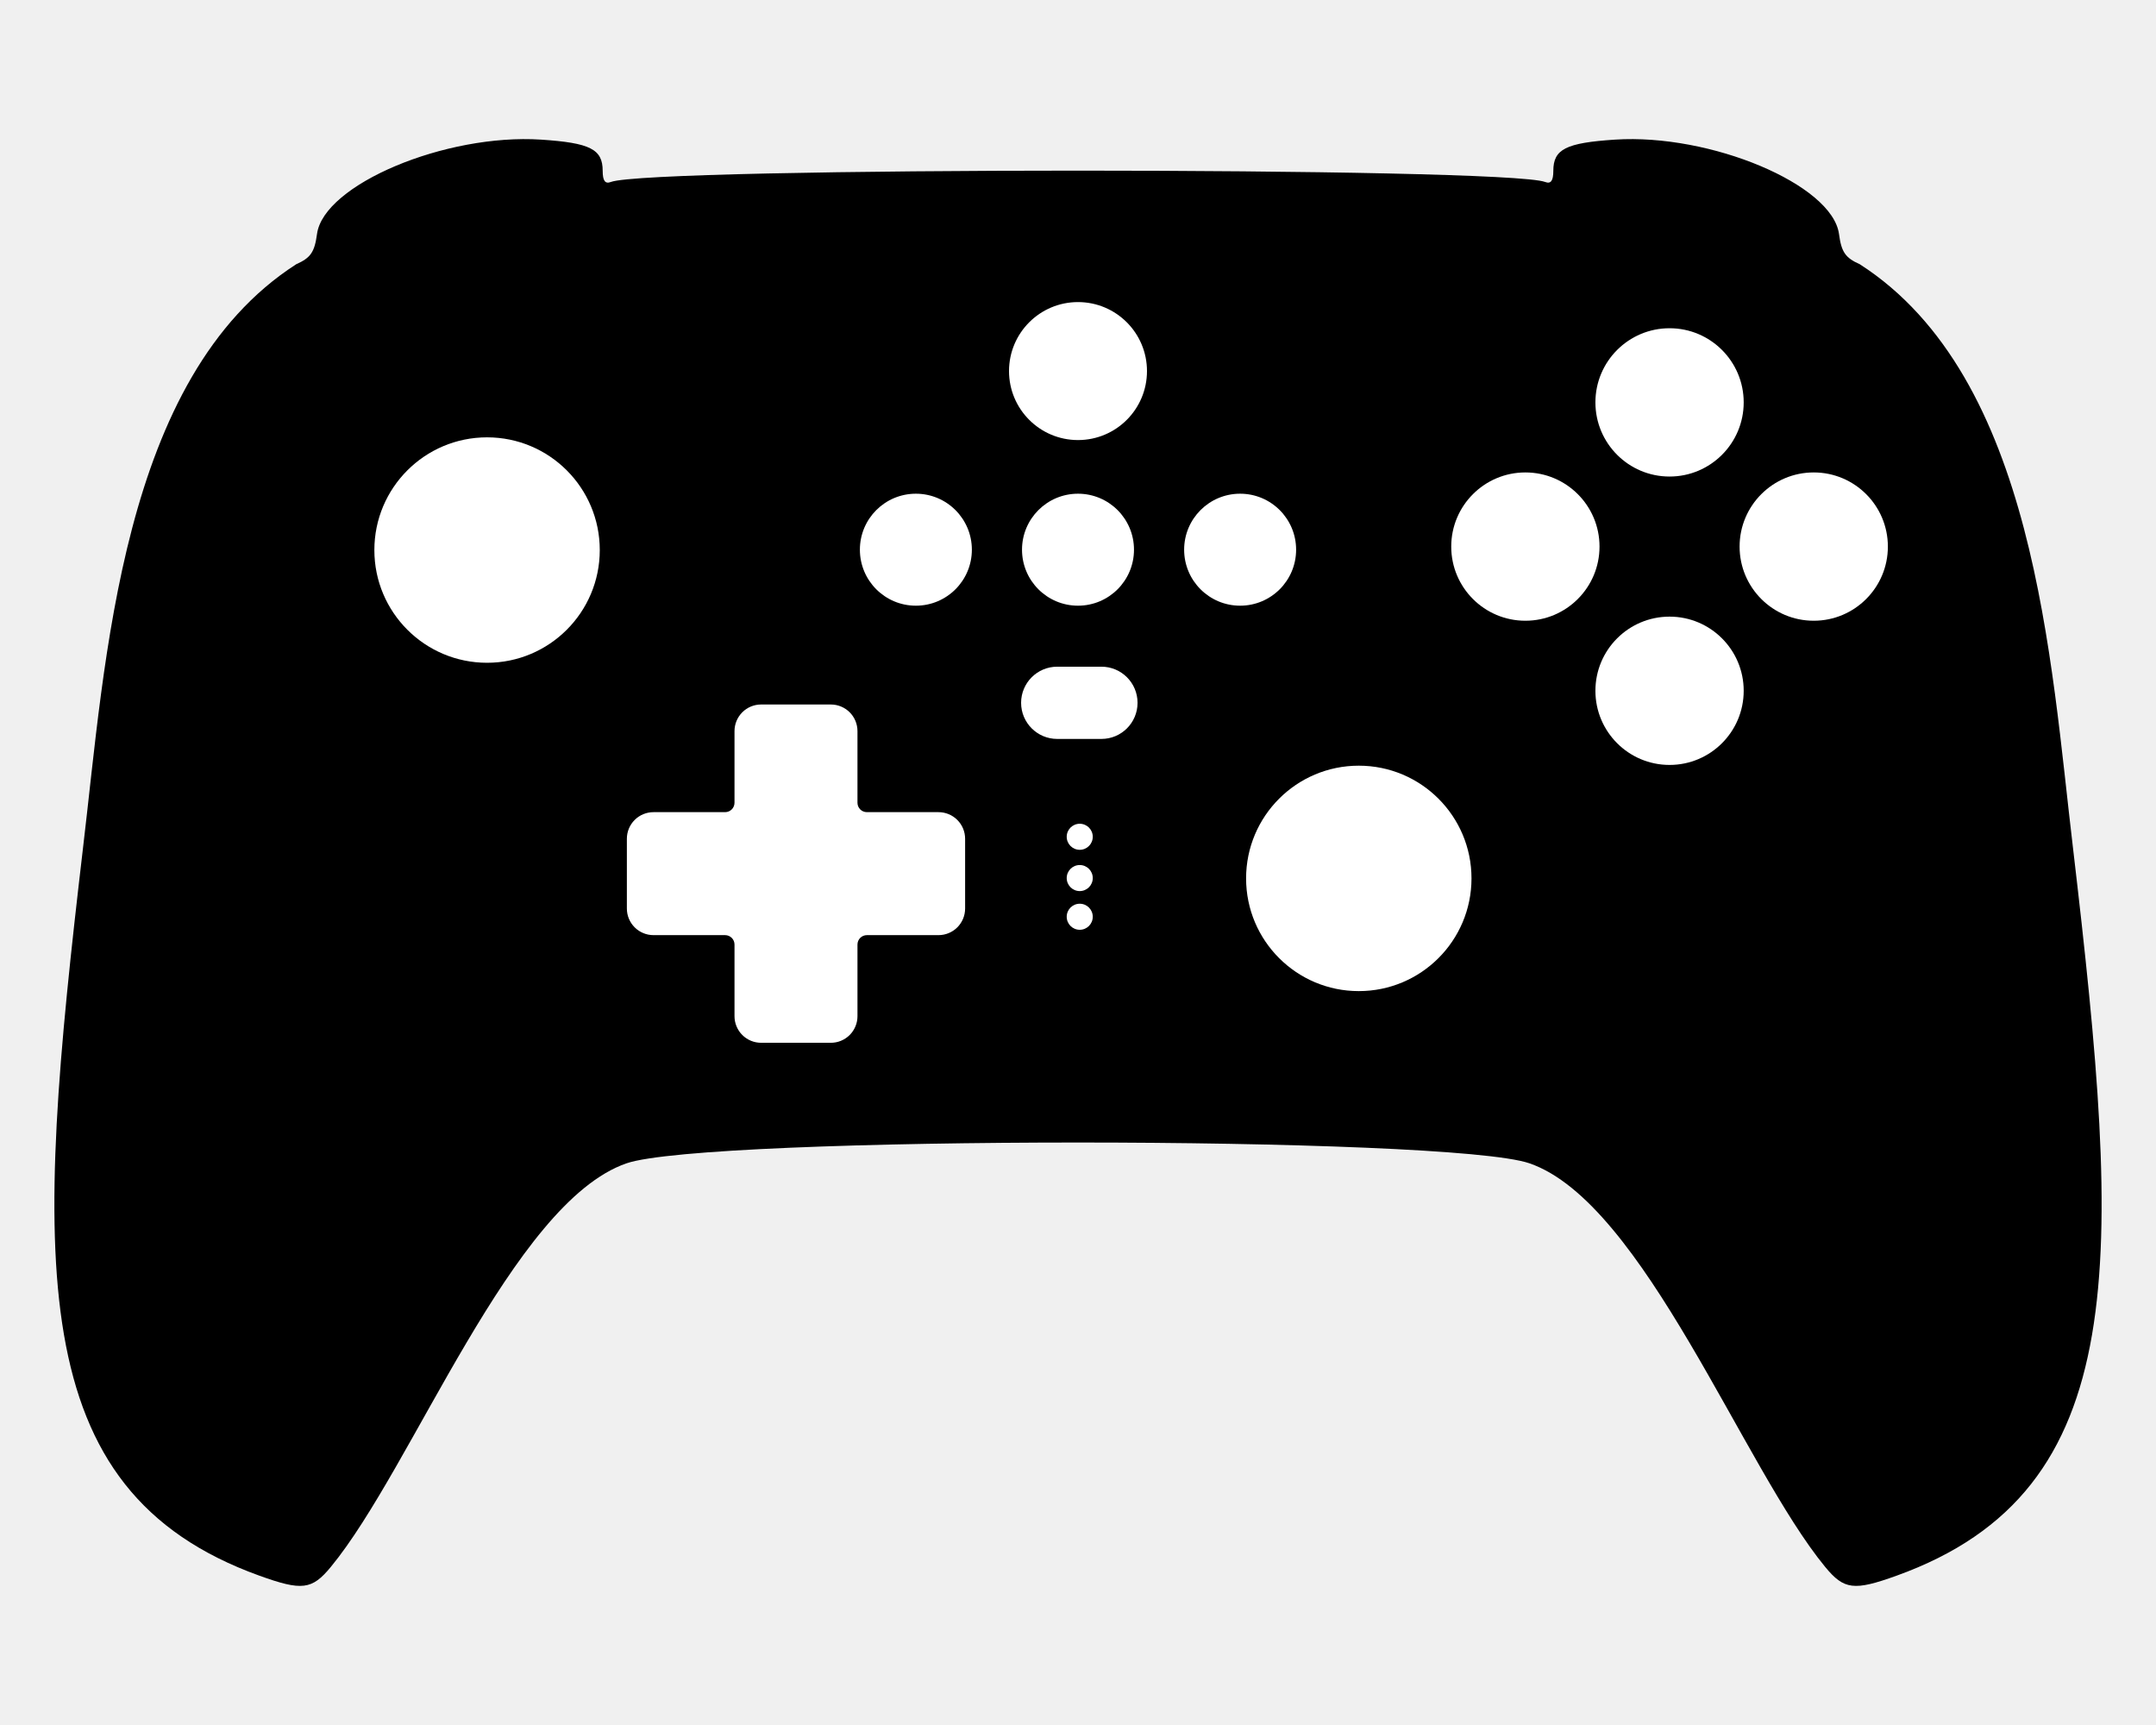
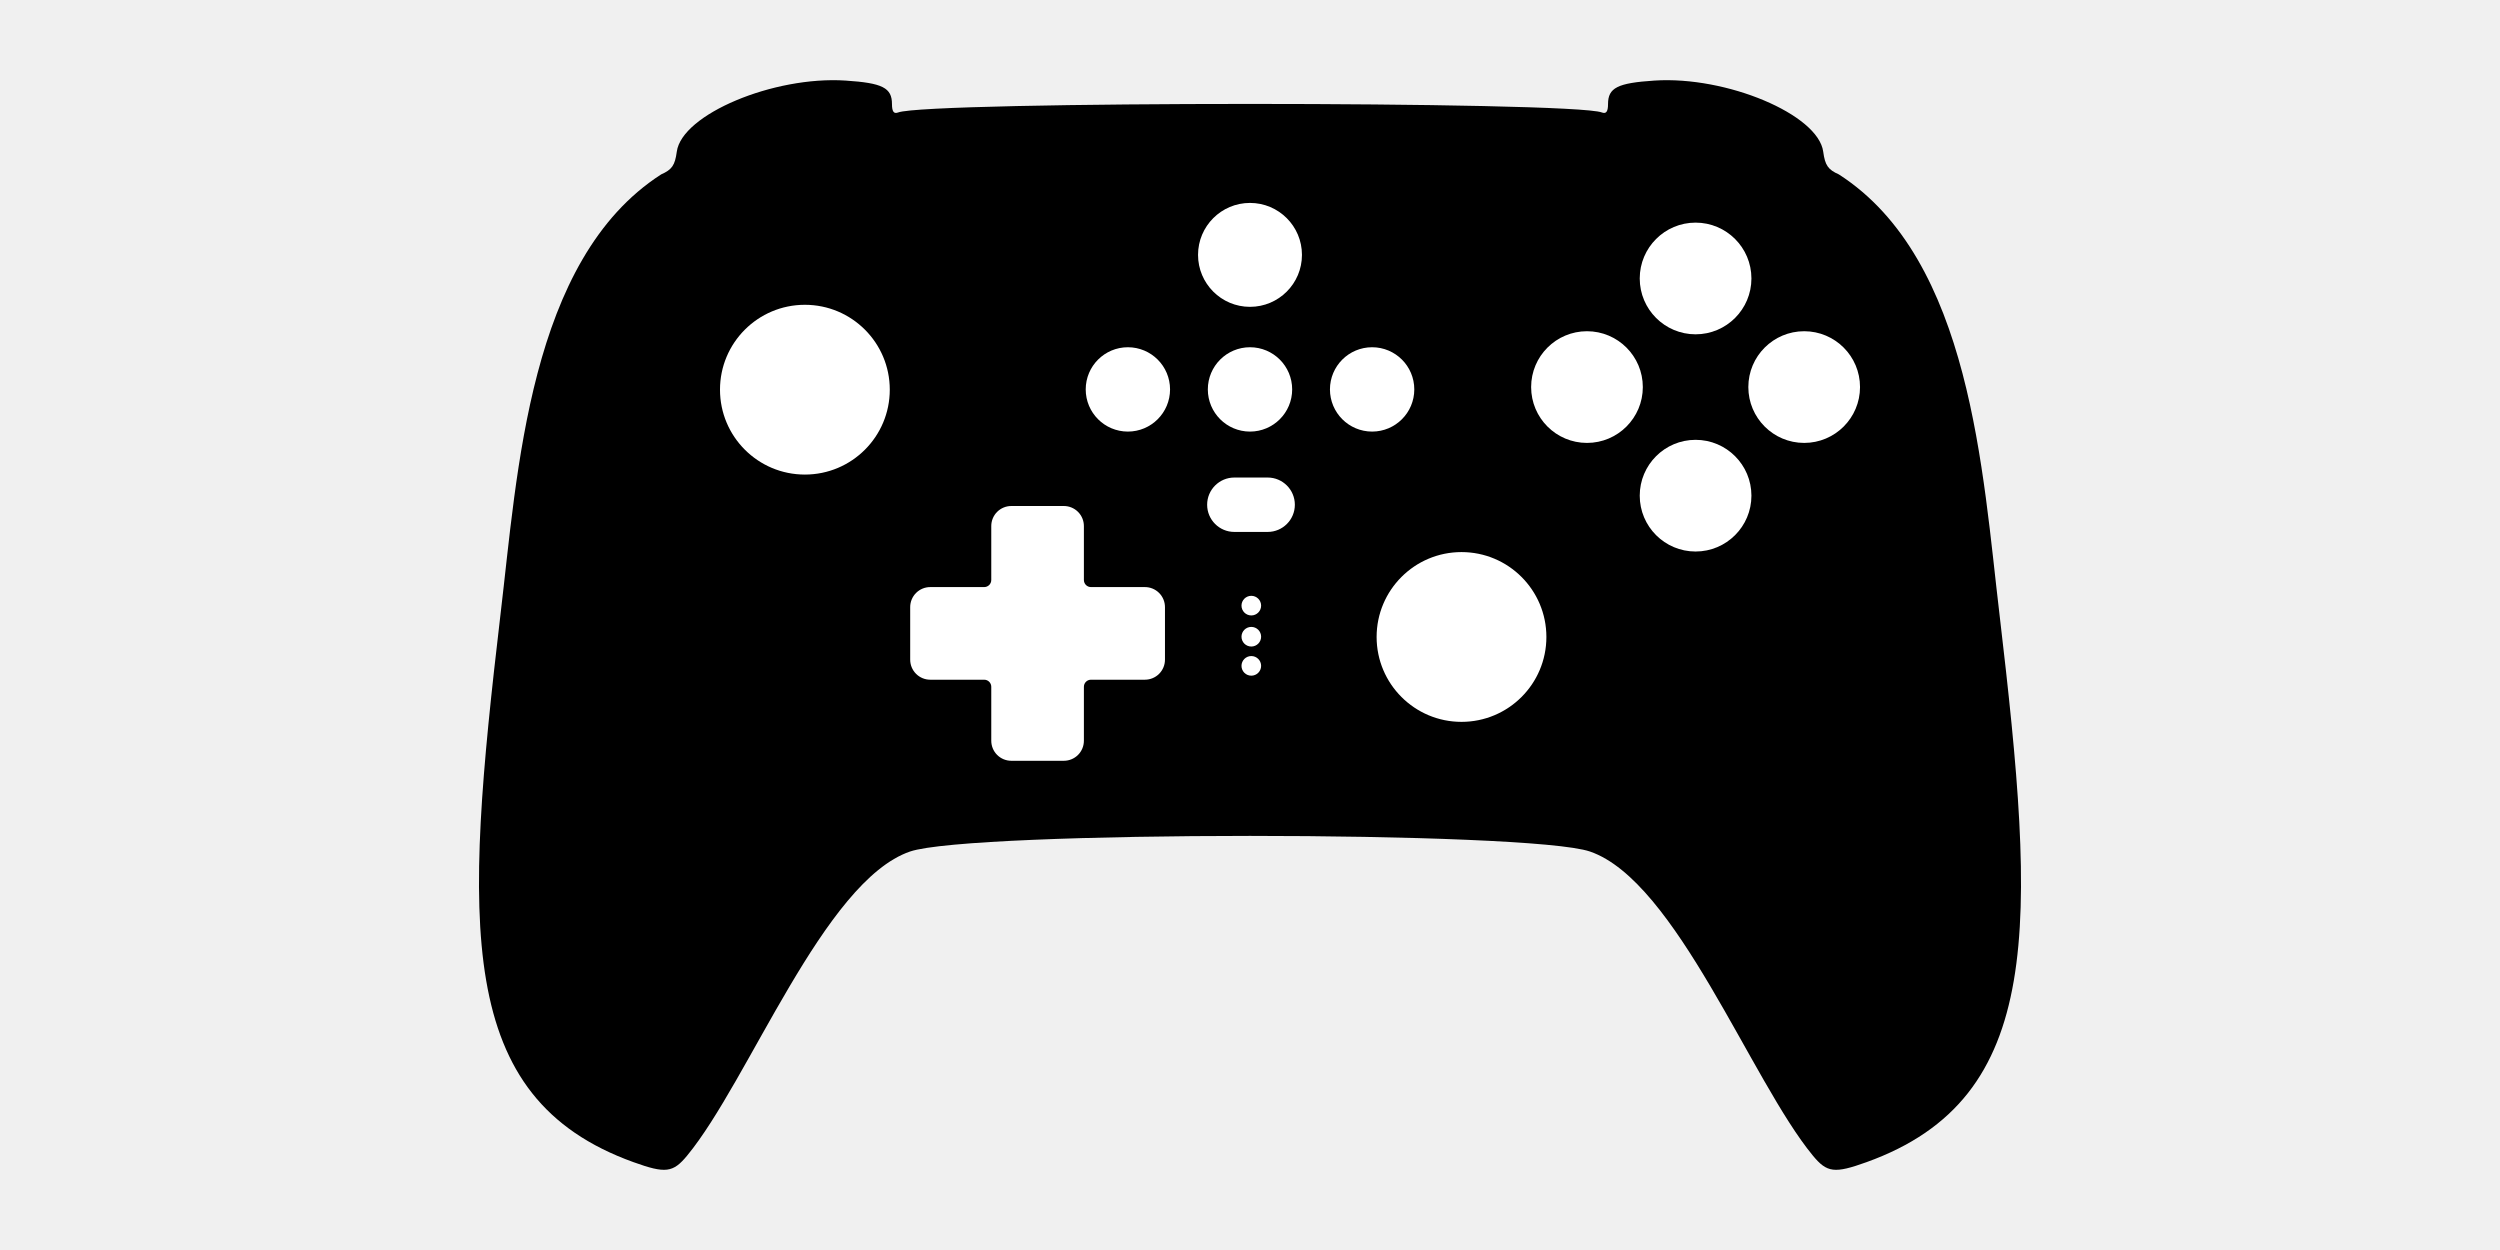
- <svg xmlns="http://www.w3.org/2000/svg" width="500" height="400">
-   <g transform="translate(-226.898 -32.028)">
+ <svg xmlns="http://www.w3.org/2000/svg" width="1000" height="500">
+   <g transform="translate(-119.576 -51.446)scale(1.29918)">
    <path d="M352.383 64.406c-22.162-1.455-50.43 10.417-51.969 21.893-.562 4.19-1.478 5.521-4.818 7-40.76 26.209-44.255 92.015-49.448 135.367-11.27 95.804-14.144 148.92 40.936 168.748 9.856 3.548 12.162 3.263 16.531-2.037 19.026-23.081 42.082-84.464 68.586-93.596 18.658-6.428 190.736-6.428 209.395 0 26.504 9.132 49.56 70.515 68.586 93.596 4.369 5.3 6.675 5.585 16.53 2.037 55.081-19.828 52.207-72.944 40.936-168.748-5.192-43.352-8.688-109.158-49.447-135.367-3.34-1.479-4.256-2.81-4.818-7-1.54-11.476-29.807-23.348-51.969-21.893-11.377.747-14.283 2.219-14.283 7.233 0 2.312-.573 3.094-1.893 2.588-9.143-3.509-207.541-3.507-216.68 0-1.32.506-1.892-.276-1.892-2.588 0-5.014-2.906-6.486-14.283-7.233" style="fill:#000;fill-rule:evenodd;stroke:none;stroke-width:2.9;stroke-miterlimit:7;paint-order:stroke markers fill" />
    <path d="M403.424 195.39a6.17 6.17 0 0 0-6.186 6.186v16.598a2.18 2.18 135 0 1-2.18 2.18h-16.597a6.17 6.17 0 0 0-6.186 6.185v16.147a6.17 6.17 0 0 0 6.186 6.185h16.597a2.18 2.18 45 0 1 2.18 2.18v16.597a6.17 6.17 0 0 0 6.186 6.186h16.148a6.17 6.17 0 0 0 6.184-6.186v-16.597a2.18 2.18 135 0 1 2.18-2.18h16.6a6.17 6.17 0 0 0 6.183-6.185v-16.147a6.17 6.17 0 0 0-6.184-6.185h-16.6a2.18 2.18 45 0 1-2.18-2.18v-16.598a6.17 6.17 0 0 0-6.183-6.185z" style="opacity:1;fill:#fff;fill-rule:evenodd;stroke:none;stroke-width:2.623;stroke-miterlimit:7;paint-order:stroke markers fill" />
    <circle cx="477.301" cy="226.065" r="3.021" style="font-variation-settings:normal;opacity:1;vector-effect:none;fill:#fff;fill-opacity:1;fill-rule:evenodd;stroke-width:36.745;stroke-linecap:butt;stroke-linejoin:miter;stroke-miterlimit:4;stroke-dasharray:none;stroke-dashoffset:0;stroke-opacity:1;-inkscape-stroke:none;stop-color:#000;stop-opacity:1" />
    <circle cx="477.301" cy="235.636" r="3.021" style="font-variation-settings:normal;opacity:1;vector-effect:none;fill:#fff;fill-opacity:1;fill-rule:evenodd;stroke-width:36.745;stroke-linecap:butt;stroke-linejoin:miter;stroke-miterlimit:4;stroke-dasharray:none;stroke-dashoffset:0;stroke-opacity:1;-inkscape-stroke:none;stop-color:#000;stop-opacity:1" />
    <circle cx="477.301" cy="244.609" r="3.021" style="font-variation-settings:normal;opacity:1;vector-effect:none;fill:#fff;fill-opacity:1;fill-rule:evenodd;stroke-width:36.745;stroke-linecap:butt;stroke-linejoin:miter;stroke-miterlimit:4;stroke-dasharray:none;stroke-dashoffset:0;stroke-opacity:1;-inkscape-stroke:none;stop-color:#000;stop-opacity:1" />
    <circle cx="542.017" cy="235.714" r="26.137" style="font-variation-settings:normal;opacity:1;vector-effect:none;fill:#fff;fill-opacity:1;fill-rule:evenodd;stroke-width:25.774;stroke-linecap:butt;stroke-linejoin:miter;stroke-miterlimit:4;stroke-dasharray:none;stroke-dashoffset:0;stroke-opacity:1;-inkscape-stroke:none;stop-color:#000" />
    <circle cx="339.854" cy="159.577" r="26.137" style="font-variation-settings:normal;opacity:1;vector-effect:none;fill:#fff;fill-opacity:1;fill-rule:evenodd;stroke-width:25.774;stroke-linecap:butt;stroke-linejoin:miter;stroke-miterlimit:4;stroke-dasharray:none;stroke-dashoffset:0;stroke-opacity:1;-inkscape-stroke:none;stop-color:#000" />
    <rect width="27.004" height="16.749" x="463.703" y="186.624" ry="8.375" style="opacity:1;fill:#fff;fill-opacity:1;fill-rule:evenodd;stroke:none;stroke-width:3.019;stroke-miterlimit:7;paint-order:stroke markers fill" />
    <circle cx="580.649" cy="158.773" r="17.194" style="font-variation-settings:normal;vector-effect:none;fill:#fff;fill-opacity:1;fill-rule:evenodd;stroke-width:34.376;stroke-linecap:butt;stroke-linejoin:miter;stroke-miterlimit:4;stroke-dasharray:none;stroke-dashoffset:0;stroke-opacity:1;-inkscape-stroke:none;stop-color:#000" />
    <circle cx="-647.523" cy="158.773" r="17.194" style="font-variation-settings:normal;vector-effect:none;fill:#fff;fill-opacity:1;fill-rule:evenodd;stroke-width:34.376;stroke-linecap:butt;stroke-linejoin:miter;stroke-miterlimit:4;stroke-dasharray:none;stroke-dashoffset:0;stroke-opacity:1;-inkscape-stroke:none;stop-color:#000" transform="scale(-1 1)" />
    <circle cx="125.336" cy="-614.086" r="17.194" style="font-variation-settings:normal;vector-effect:none;fill:#fff;fill-opacity:1;fill-rule:evenodd;stroke-width:34.376;stroke-linecap:butt;stroke-linejoin:miter;stroke-miterlimit:4;stroke-dasharray:none;stroke-dashoffset:0;stroke-opacity:1;-inkscape-stroke:none;stop-color:#000" transform="rotate(90)" />
    <circle cx="-192.21" cy="-614.086" r="17.194" style="font-variation-settings:normal;vector-effect:none;fill:#fff;fill-opacity:1;fill-rule:evenodd;stroke-width:34.376;stroke-linecap:butt;stroke-linejoin:miter;stroke-miterlimit:4;stroke-dasharray:none;stroke-dashoffset:0;stroke-opacity:1;-inkscape-stroke:none;stop-color:#000" transform="scale(1 -1)rotate(90)" />
    <circle cx="476.898" cy="118.074" r="15.998" style="font-variation-settings:normal;opacity:1;vector-effect:none;fill:#fff;fill-opacity:1;fill-rule:evenodd;stroke-width:31.985;stroke-linecap:butt;stroke-linejoin:miter;stroke-miterlimit:4;stroke-dasharray:none;stroke-dashoffset:0;stroke-opacity:1;-inkscape-stroke:none;stop-color:#000" />
    <circle cx="476.898" cy="159.494" r="12.984" style="font-variation-settings:normal;opacity:1;vector-effect:none;fill:#fff;fill-opacity:1;fill-rule:evenodd;stroke-width:34.067;stroke-linecap:butt;stroke-linejoin:miter;stroke-miterlimit:4;stroke-dasharray:none;stroke-dashoffset:0;stroke-opacity:1;-inkscape-stroke:none;stop-color:#000" />
    <circle cx="514.497" cy="159.494" r="12.984" style="font-variation-settings:normal;opacity:1;vector-effect:none;fill:#fff;fill-opacity:1;fill-rule:evenodd;stroke-width:34.067;stroke-linecap:butt;stroke-linejoin:miter;stroke-miterlimit:4;stroke-dasharray:none;stroke-dashoffset:0;stroke-opacity:1;-inkscape-stroke:none;stop-color:#000" />
    <circle cx="-439.3" cy="159.494" r="12.984" style="font-variation-settings:normal;opacity:1;vector-effect:none;fill:#fff;fill-opacity:1;fill-rule:evenodd;stroke-width:34.067;stroke-linecap:butt;stroke-linejoin:miter;stroke-miterlimit:4;stroke-dasharray:none;stroke-dashoffset:0;stroke-opacity:1;-inkscape-stroke:none;stop-color:#000" transform="scale(-1 1)" />
  </g>
</svg>
